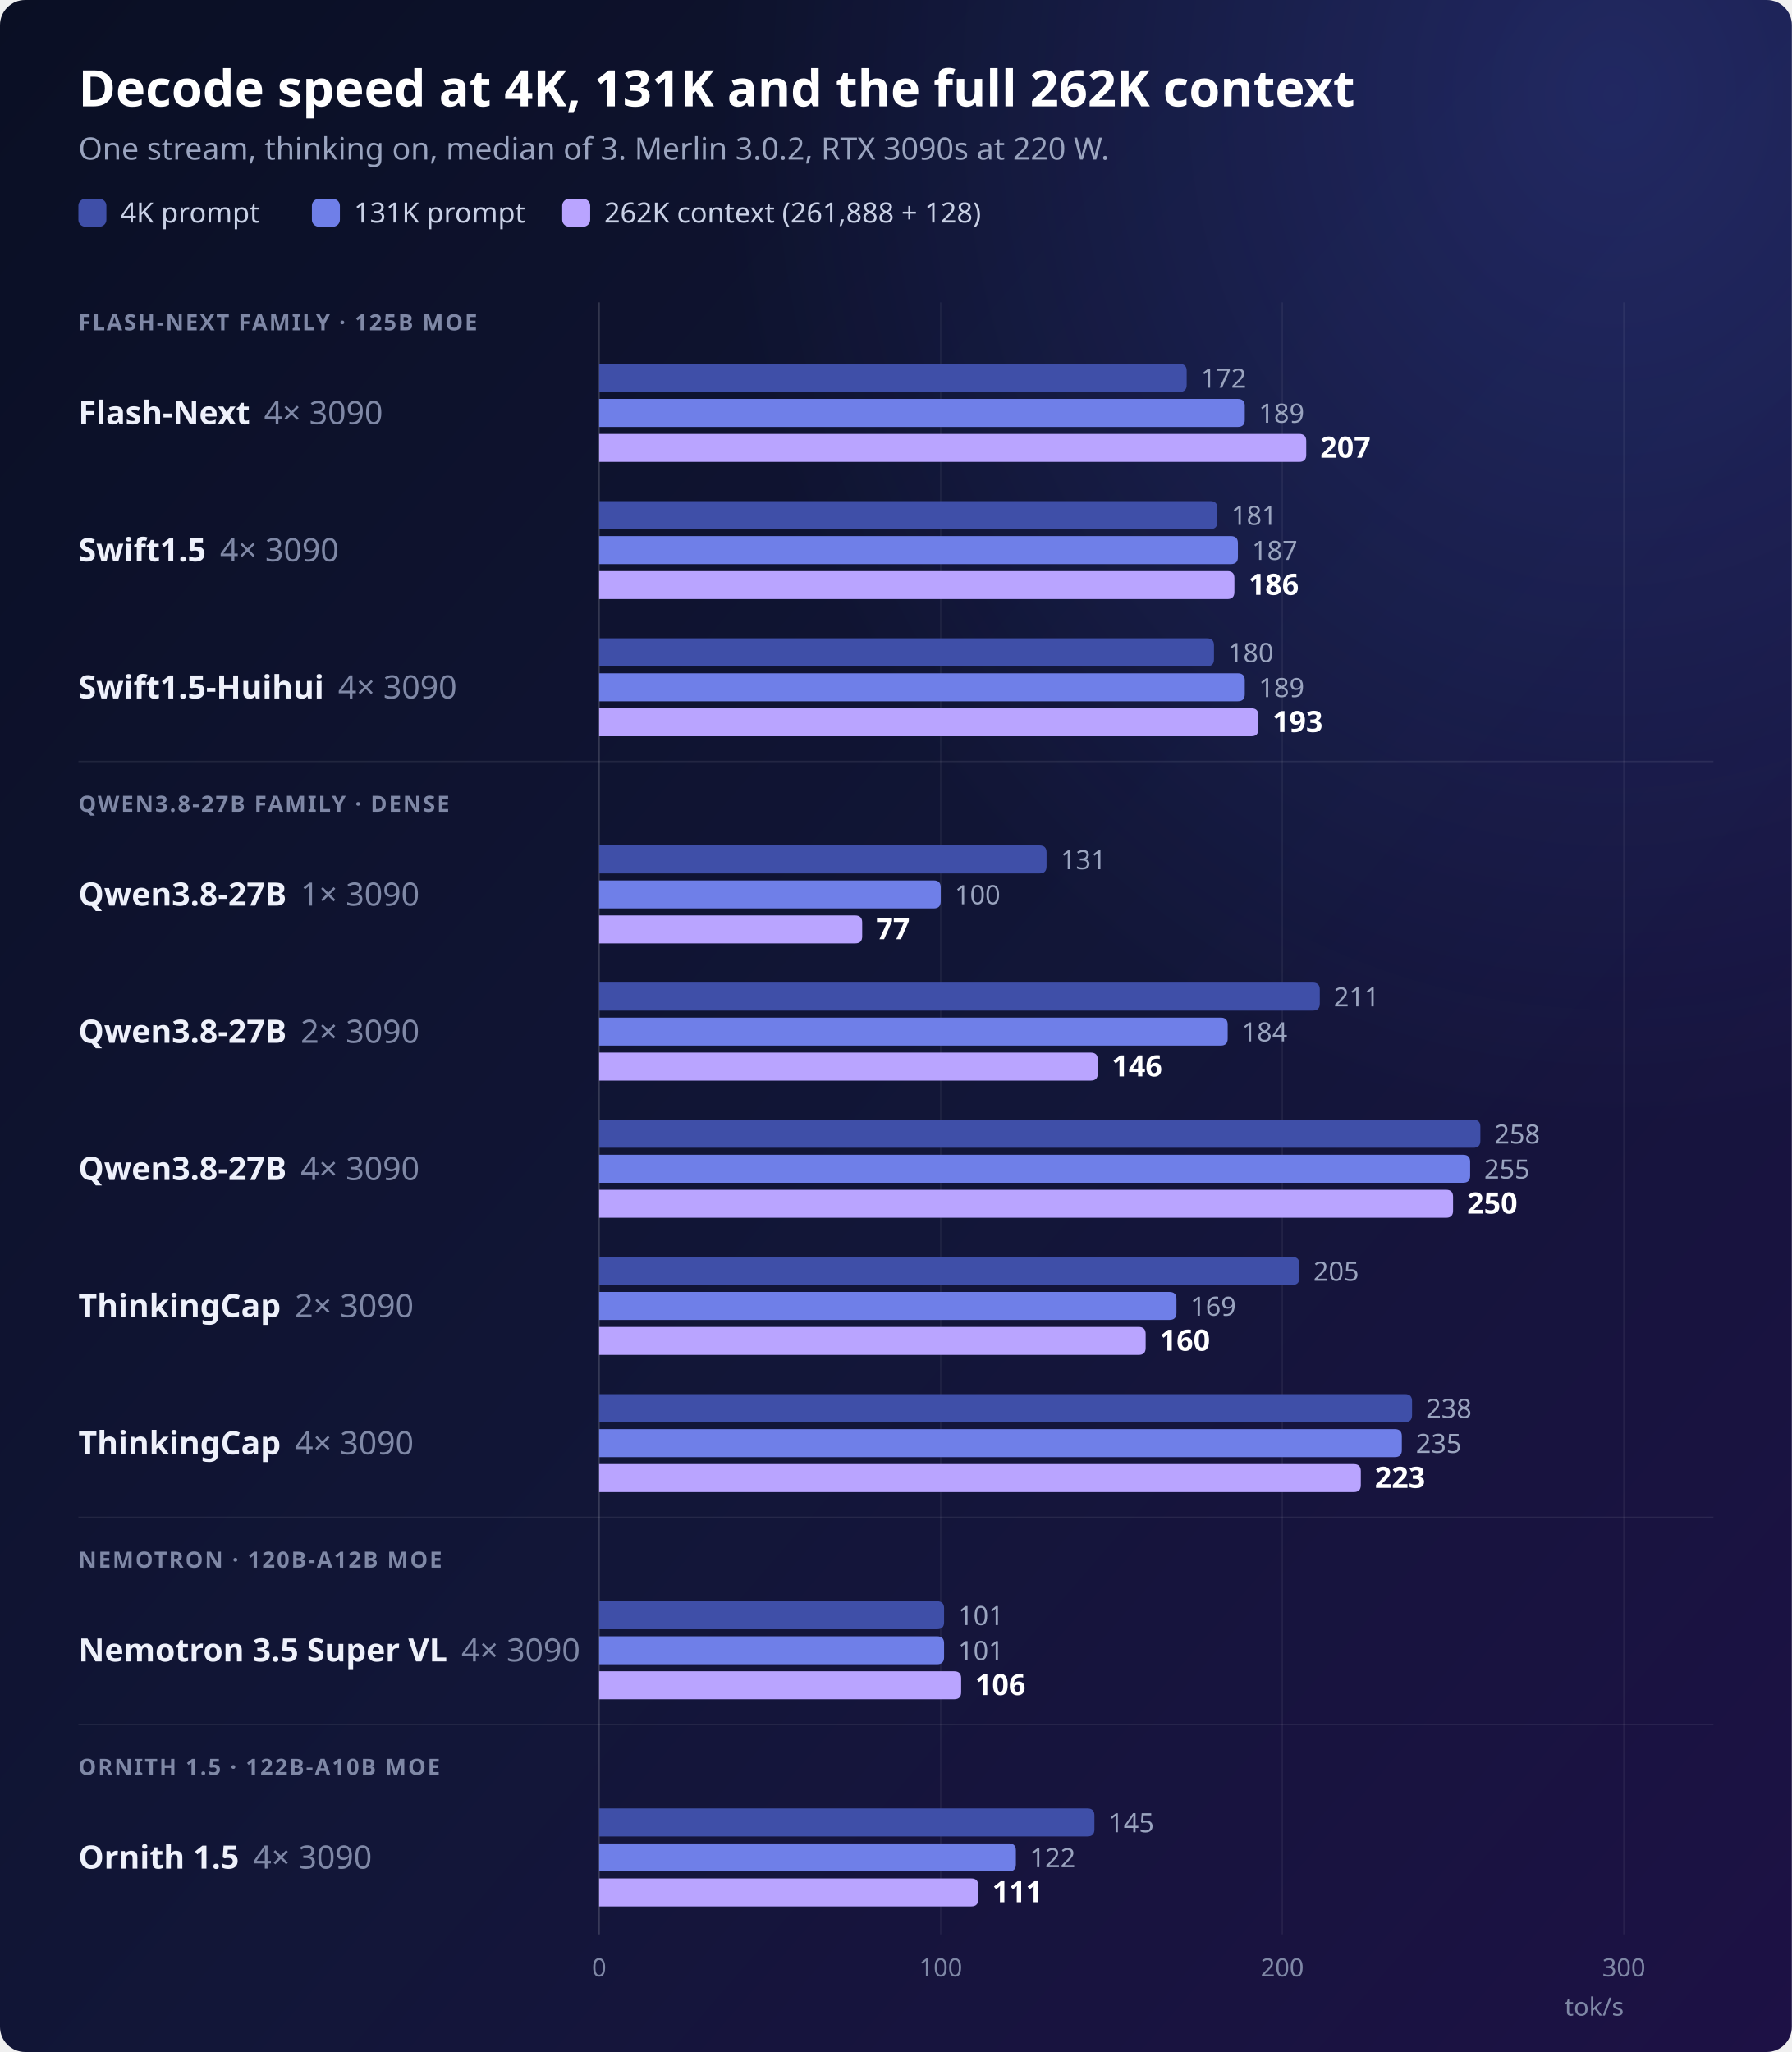
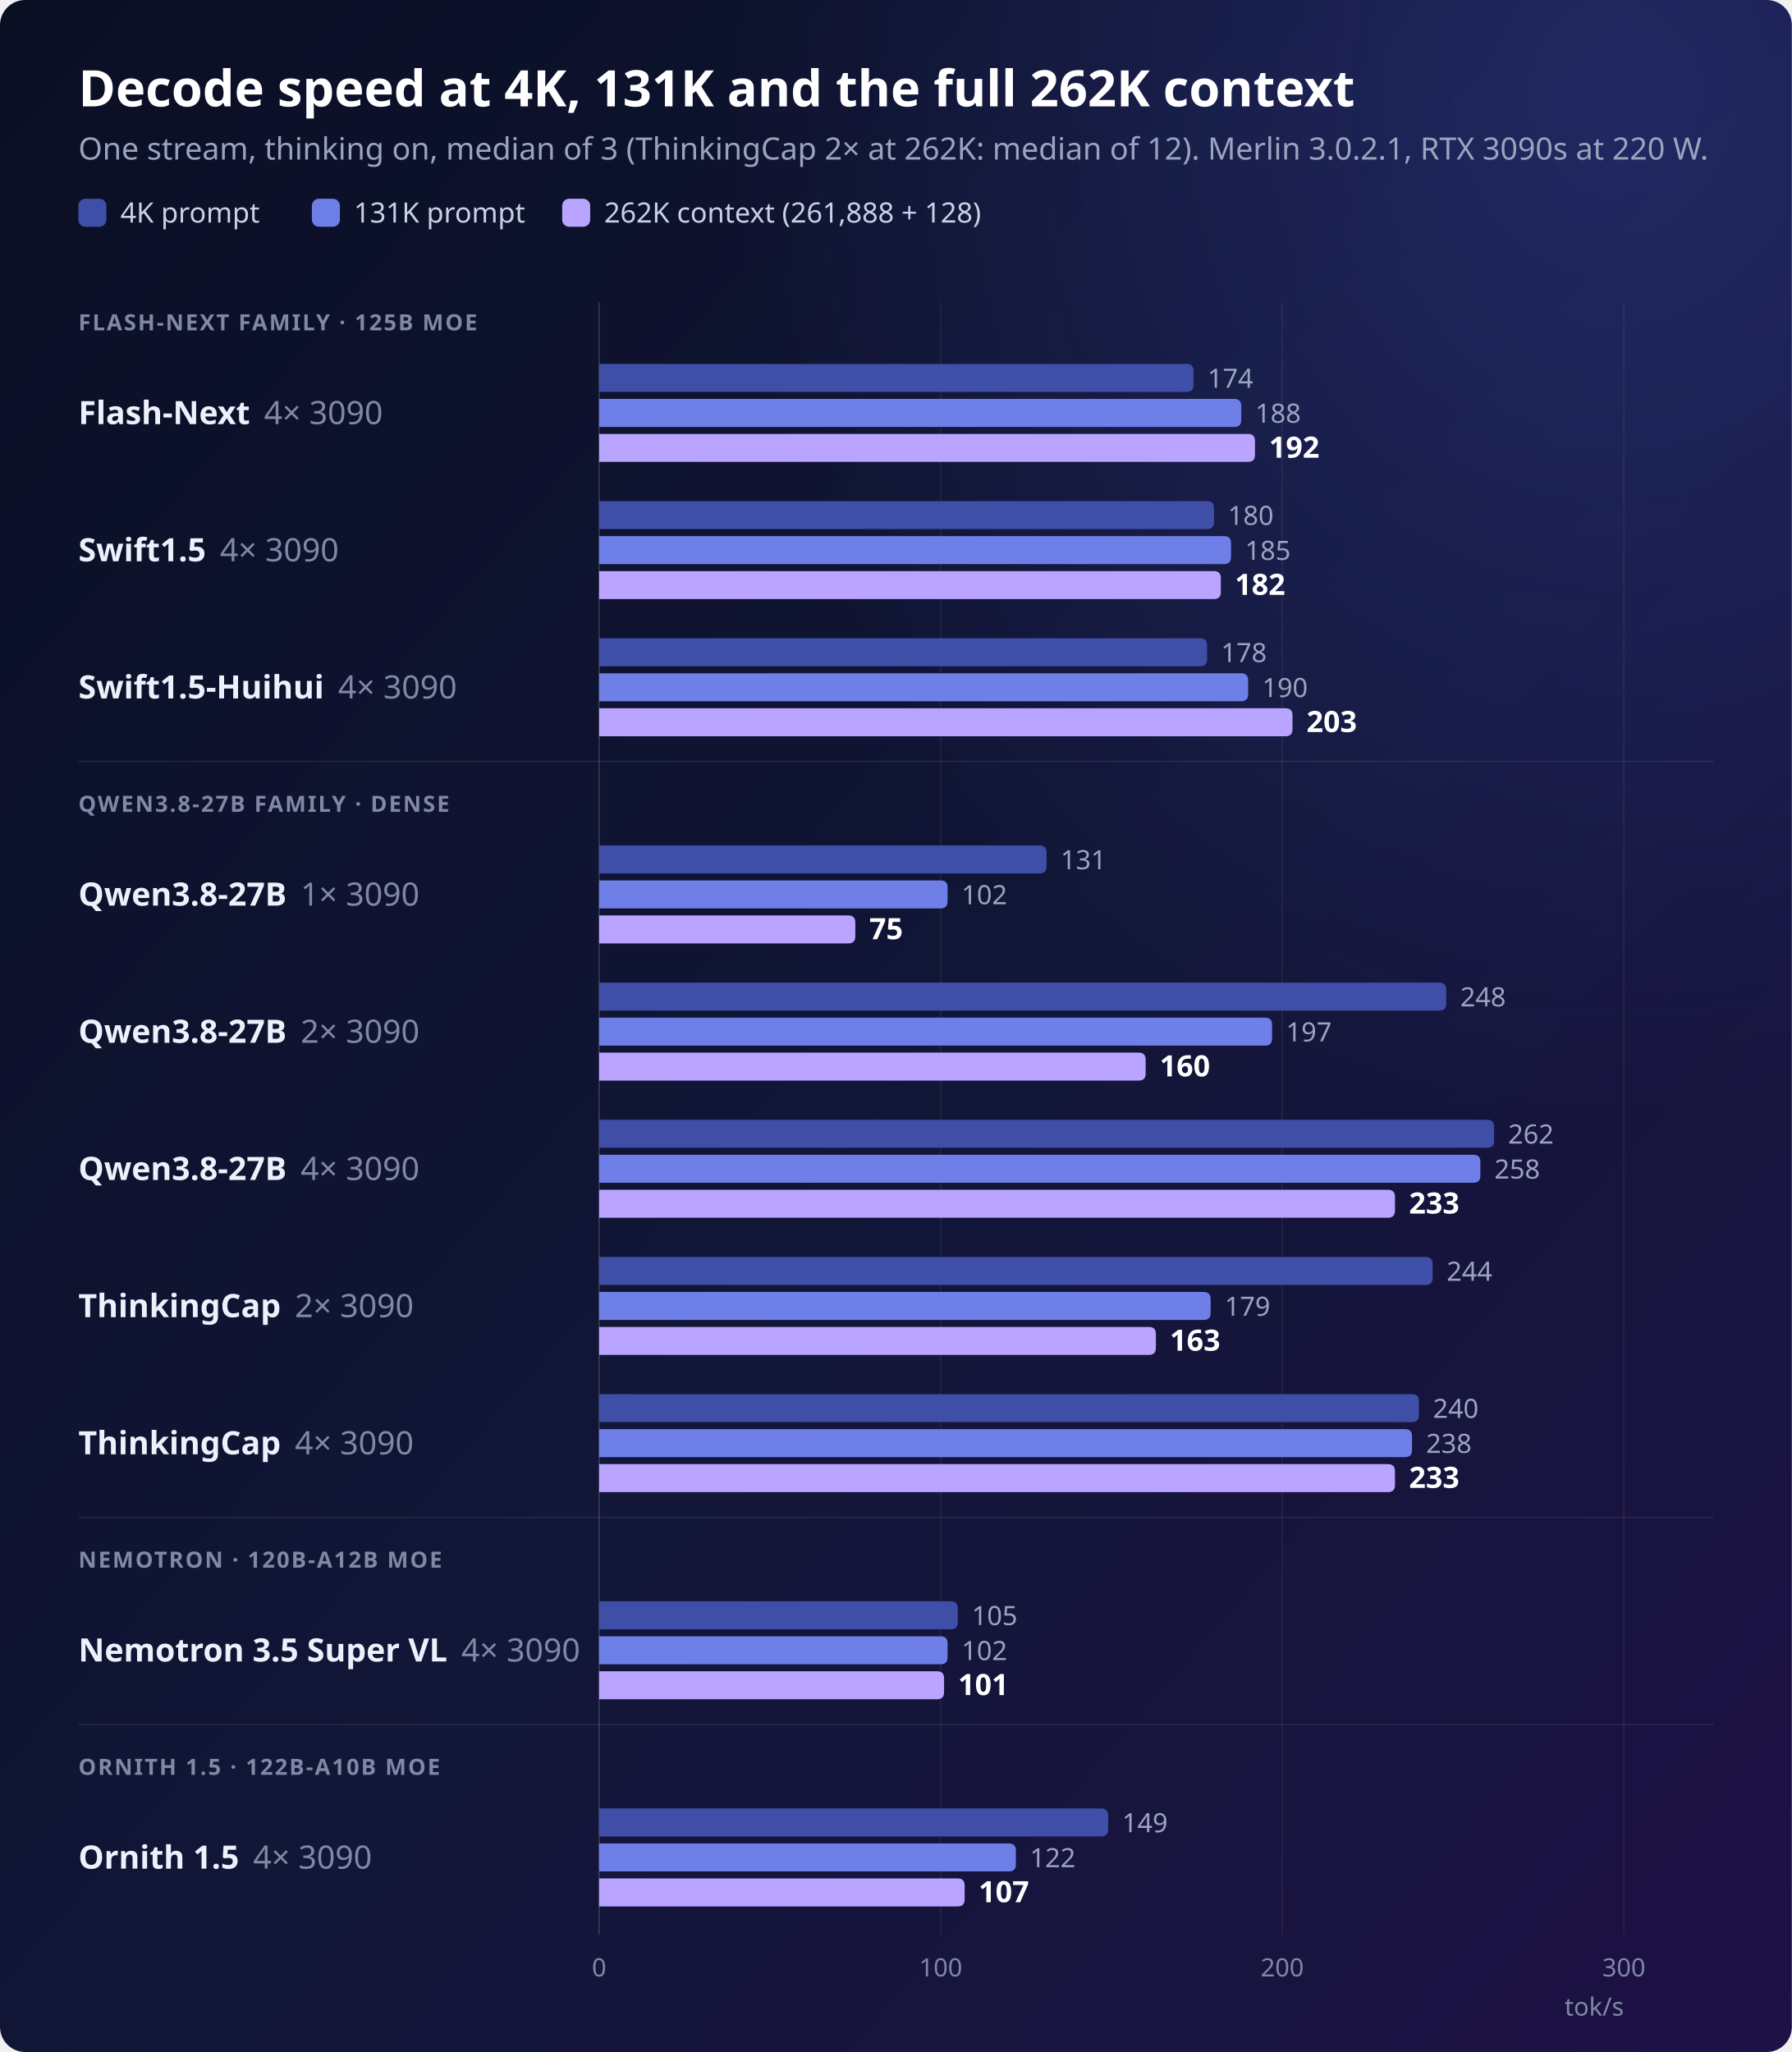
<svg xmlns="http://www.w3.org/2000/svg" width="1280" height="1466" viewBox="0 0 1280 1466" role="img" aria-labelledby="ttl dsc">
  <defs>
    <linearGradient id="bg" x1="0" y1="0" x2="1" y2="1">
      <stop offset="0" stop-color="#0a0f24" />
      <stop offset="0.55" stop-color="#121638" />
      <stop offset="1" stop-color="#1d1145" />
    </linearGradient>
    <radialGradient id="glow" cx="0.9" cy="0.05" r="0.5">
      <stop offset="0" stop-color="#5b6cff" stop-opacity="0.22" />
      <stop offset="1" stop-color="#5b6cff" stop-opacity="0" />
    </radialGradient>
    <clipPath id="card">
      <rect width="1280" height="1466" rx="18" />
    </clipPath>
  </defs>
  <style>text{font-family:-apple-system, BlinkMacSystemFont, 'Segoe UI', 'Noto Sans', Helvetica, Arial, sans-serif;font-variant-numeric:tabular-nums}</style>
  <g clip-path="url(#card)">
    <rect width="1280" height="1466" fill="url(#bg)" />
    <rect width="1280" height="1466" fill="url(#glow)" />
    <text x="56" y="76" font-size="36" font-weight="700" fill="#ffffff">Decode speed at 4K, 131K and the full 262K context</text>
-     <text x="56" y="114" font-size="22" fill="#9aa4bf">One stream, thinking on, median of 3. Merlin 3.0.2, RTX 3090s at 220 W.</text>
+     <text x="56" y="114" font-size="22" fill="#9aa4bf">One stream, thinking on, median of 3 (ThinkingCap 2× at 262K: median of 12). Merlin 3.0.2.1, RTX 3090s at 220 W.</text>
    <rect x="56" y="142" width="20" height="20" rx="5" fill="#3f4fa8" />
    <text x="86" y="159" font-size="20" fill="#c9d1e6">4K prompt</text>
    <rect x="222.8" y="142" width="20" height="20" rx="5" fill="#6f7fe8" />
    <text x="252.8" y="159" font-size="20" fill="#c9d1e6">131K prompt</text>
    <rect x="401.6" y="142" width="20" height="20" rx="5" fill="#b9a4ff" />
    <text x="431.6" y="159" font-size="20" fill="#c9d1e6">262K context (261,888 + 128)</text>
    <line x1="428.0" y1="216" x2="428.0" y2="1382" stroke="#ffffff" stroke-opacity="0.16" />
    <text x="428.0" y="1412" font-size="18" fill="#7f88a6" text-anchor="middle">0</text>
    <line x1="672.0" y1="216" x2="672.0" y2="1382" stroke="#ffffff" stroke-opacity="0.06" />
    <text x="672.0" y="1412" font-size="18" fill="#7f88a6" text-anchor="middle">100</text>
    <line x1="916.0" y1="216" x2="916.0" y2="1382" stroke="#ffffff" stroke-opacity="0.06" />
    <text x="916.0" y="1412" font-size="18" fill="#7f88a6" text-anchor="middle">200</text>
    <line x1="1160.0" y1="216" x2="1160.0" y2="1382" stroke="#ffffff" stroke-opacity="0.06" />
    <text x="1160.0" y="1412" font-size="18" fill="#7f88a6" text-anchor="middle">300</text>
    <text x="1160.0" y="1440" font-size="18" fill="#7f88a6" text-anchor="end">tok/s</text>
    <text x="56" y="236" font-size="16" font-weight="700" fill="#7f88a6" letter-spacing="1.2">FLASH-NEXT FAMILY  ·  125B MOE</text>
    <text x="56" y="303.0" font-size="23" font-weight="600" fill="#eef1fb">Flash-Next<tspan font-weight="400" fill="#7f88a6" dx="10">4× 3090</tspan>
    </text>
-     <path d="M428.0,260.0 H842.7 Q847.7,260.0 847.7,265.0 V275.0 Q847.7,280.0 842.7,280.0 H428.0 Z" fill="#3f4fa8" />
-     <text x="857.7" y="277.0" font-size="19" font-weight="500" fill="#9aa4bf">172</text>
-     <path d="M428.0,285.0 H884.2 Q889.2,285.0 889.2,290.0 V300.0 Q889.2,305.0 884.2,305.0 H428.0 Z" fill="#6f7fe8" />
-     <text x="899.2" y="302.0" font-size="19" font-weight="500" fill="#9aa4bf">189</text>
-     <path d="M428.0,310.0 H928.1 Q933.1,310.0 933.1,315.0 V325.0 Q933.1,330.0 928.1,330.0 H428.0 Z" fill="#b9a4ff" />
-     <text x="943.1" y="327.0" font-size="21" font-weight="700" fill="#ffffff">207</text>
+     <path d="M428.0,260.0 H847.6 Q852.6,260.0 852.6,265.0 V275.0 Q852.6,280.0 847.6,280.0 H428.0 Z" fill="#3f4fa8" />
+     <text x="862.6" y="277.0" font-size="19" font-weight="500" fill="#9aa4bf">174</text>
+     <path d="M428.0,285.0 H881.7 Q886.7,285.0 886.7,290.0 V300.0 Q886.7,305.0 881.7,305.0 H428.0 Z" fill="#6f7fe8" />
+     <text x="896.7" y="302.0" font-size="19" font-weight="500" fill="#9aa4bf">188</text>
+     <path d="M428.0,310.0 H891.5 Q896.5,310.0 896.5,315.0 V325.0 Q896.5,330.0 891.5,330.0 H428.0 Z" fill="#b9a4ff" />
+     <text x="906.5" y="327.0" font-size="21" font-weight="700" fill="#ffffff">192</text>
    <text x="56" y="401.0" font-size="23" font-weight="600" fill="#eef1fb">Swift1.5<tspan font-weight="400" fill="#7f88a6" dx="10">4× 3090</tspan>
    </text>
-     <path d="M428.0,358.0 H864.6 Q869.6,358.0 869.6,363.0 V373.0 Q869.6,378.0 864.6,378.0 H428.0 Z" fill="#3f4fa8" />
-     <text x="879.6" y="375.0" font-size="19" font-weight="500" fill="#9aa4bf">181</text>
-     <path d="M428.0,383.0 H879.3 Q884.3,383.0 884.3,388.0 V398.0 Q884.3,403.0 879.3,403.0 H428.0 Z" fill="#6f7fe8" />
-     <text x="894.3" y="400.0" font-size="19" font-weight="500" fill="#9aa4bf">187</text>
-     <path d="M428.0,408.0 H876.8 Q881.8,408.0 881.8,413.0 V423.0 Q881.8,428.0 876.8,428.0 H428.0 Z" fill="#b9a4ff" />
-     <text x="891.8" y="425.0" font-size="21" font-weight="700" fill="#ffffff">186</text>
+     <path d="M428.0,358.0 H862.2 Q867.2,358.0 867.2,363.0 V373.0 Q867.2,378.0 862.2,378.0 H428.0 Z" fill="#3f4fa8" />
+     <text x="877.2" y="375.0" font-size="19" font-weight="500" fill="#9aa4bf">180</text>
+     <path d="M428.0,383.0 H874.4 Q879.4,383.0 879.4,388.0 V398.0 Q879.4,403.0 874.4,403.0 H428.0 Z" fill="#6f7fe8" />
+     <text x="889.4" y="400.0" font-size="19" font-weight="500" fill="#9aa4bf">185</text>
+     <path d="M428.0,408.0 H867.1 Q872.1,408.0 872.1,413.0 V423.0 Q872.1,428.0 867.1,428.0 H428.0 Z" fill="#b9a4ff" />
+     <text x="882.1" y="425.0" font-size="21" font-weight="700" fill="#ffffff">182</text>
    <text x="56" y="499.0" font-size="23" font-weight="600" fill="#eef1fb">Swift1.5-Huihui<tspan font-weight="400" fill="#7f88a6" dx="10">4× 3090</tspan>
    </text>
-     <path d="M428.0,456.0 H862.2 Q867.2,456.0 867.2,461.0 V471.0 Q867.2,476.0 862.2,476.0 H428.0 Z" fill="#3f4fa8" />
-     <text x="877.2" y="473.0" font-size="19" font-weight="500" fill="#9aa4bf">180</text>
-     <path d="M428.0,481.0 H884.2 Q889.2,481.0 889.2,486.0 V496.0 Q889.2,501.0 884.2,501.0 H428.0 Z" fill="#6f7fe8" />
-     <text x="899.2" y="498.0" font-size="19" font-weight="500" fill="#9aa4bf">189</text>
-     <path d="M428.0,506.0 H893.9 Q898.9,506.0 898.9,511.0 V521.0 Q898.9,526.0 893.9,526.0 H428.0 Z" fill="#b9a4ff" />
-     <text x="908.9" y="523.0" font-size="21" font-weight="700" fill="#ffffff">193</text>
+     <path d="M428.0,456.0 H857.3 Q862.3,456.0 862.3,461.0 V471.0 Q862.3,476.0 857.3,476.0 H428.0 Z" fill="#3f4fa8" />
+     <text x="872.3" y="473.0" font-size="19" font-weight="500" fill="#9aa4bf">178</text>
+     <path d="M428.0,481.0 H886.6 Q891.6,481.0 891.6,486.0 V496.0 Q891.6,501.0 886.6,501.0 H428.0 Z" fill="#6f7fe8" />
+     <text x="901.6" y="498.0" font-size="19" font-weight="500" fill="#9aa4bf">190</text>
+     <path d="M428.0,506.0 H918.3 Q923.3,506.0 923.3,511.0 V521.0 Q923.3,526.0 918.3,526.0 H428.0 Z" fill="#b9a4ff" />
+     <text x="933.3" y="523.0" font-size="21" font-weight="700" fill="#ffffff">203</text>
    <line x1="56" y1="544" x2="1224" y2="544" stroke="#ffffff" stroke-opacity="0.08" />
    <text x="56" y="580" font-size="16" font-weight="700" fill="#7f88a6" letter-spacing="1.2">QWEN3.8-27B FAMILY  ·  DENSE</text>
    <text x="56" y="647.0" font-size="23" font-weight="600" fill="#eef1fb">Qwen3.8-27B<tspan font-weight="400" fill="#7f88a6" dx="10">1× 3090</tspan>
    </text>
    <path d="M428.0,604.0 H742.6 Q747.6,604.0 747.6,609.0 V619.0 Q747.6,624.0 742.6,624.0 H428.0 Z" fill="#3f4fa8" />
    <text x="757.6" y="621.0" font-size="19" font-weight="500" fill="#9aa4bf">131</text>
-     <path d="M428.0,629.0 H667.0 Q672.0,629.0 672.0,634.0 V644.0 Q672.0,649.0 667.0,649.0 H428.0 Z" fill="#6f7fe8" />
-     <text x="682.0" y="646.0" font-size="19" font-weight="500" fill="#9aa4bf">100</text>
-     <path d="M428.0,654.0 H610.9 Q615.9,654.0 615.9,659.0 V669.0 Q615.9,674.0 610.9,674.0 H428.0 Z" fill="#b9a4ff" />
-     <text x="625.9" y="671.0" font-size="21" font-weight="700" fill="#ffffff">77</text>
+     <path d="M428.0,629.0 H671.9 Q676.9,629.0 676.9,634.0 V644.0 Q676.9,649.0 671.9,649.0 H428.0 Z" fill="#6f7fe8" />
+     <text x="686.9" y="646.0" font-size="19" font-weight="500" fill="#9aa4bf">102</text>
+     <path d="M428.0,654.0 H606.0 Q611.0,654.0 611.0,659.0 V669.0 Q611.0,674.0 606.0,674.0 H428.0 Z" fill="#b9a4ff" />
+     <text x="621.0" y="671.0" font-size="21" font-weight="700" fill="#ffffff">75</text>
    <text x="56" y="745.0" font-size="23" font-weight="600" fill="#eef1fb">Qwen3.8-27B<tspan font-weight="400" fill="#7f88a6" dx="10">2× 3090</tspan>
    </text>
-     <path d="M428.0,702.0 H937.8 Q942.8,702.0 942.8,707.0 V717.0 Q942.8,722.0 937.8,722.0 H428.0 Z" fill="#3f4fa8" />
-     <text x="952.8" y="719.0" font-size="19" font-weight="500" fill="#9aa4bf">211</text>
-     <path d="M428.0,727.0 H872.0 Q877.0,727.0 877.0,732.0 V742.0 Q877.0,747.0 872.0,747.0 H428.0 Z" fill="#6f7fe8" />
-     <text x="887.0" y="744.0" font-size="19" font-weight="500" fill="#9aa4bf">184</text>
-     <path d="M428.0,752.0 H779.2 Q784.2,752.0 784.2,757.0 V767.0 Q784.2,772.0 779.2,772.0 H428.0 Z" fill="#b9a4ff" />
-     <text x="794.2" y="769.0" font-size="21" font-weight="700" fill="#ffffff">146</text>
+     <path d="M428.0,702.0 H1028.1 Q1033.1,702.0 1033.1,707.0 V717.0 Q1033.1,722.0 1028.1,722.0 H428.0 Z" fill="#3f4fa8" />
+     <text x="1043.1" y="719.0" font-size="19" font-weight="500" fill="#9aa4bf">248</text>
+     <path d="M428.0,727.0 H903.7 Q908.7,727.0 908.7,732.0 V742.0 Q908.7,747.0 903.7,747.0 H428.0 Z" fill="#6f7fe8" />
+     <text x="918.7" y="744.0" font-size="19" font-weight="500" fill="#9aa4bf">197</text>
+     <path d="M428.0,752.0 H813.4 Q818.4,752.0 818.4,757.0 V767.0 Q818.4,772.0 813.4,772.0 H428.0 Z" fill="#b9a4ff" />
+     <text x="828.4" y="769.0" font-size="21" font-weight="700" fill="#ffffff">160</text>
    <text x="56" y="843.0" font-size="23" font-weight="600" fill="#eef1fb">Qwen3.8-27B<tspan font-weight="400" fill="#7f88a6" dx="10">4× 3090</tspan>
    </text>
-     <path d="M428.0,800.0 H1052.5 Q1057.5,800.0 1057.5,805.0 V815.0 Q1057.5,820.0 1052.5,820.0 H428.0 Z" fill="#3f4fa8" />
-     <text x="1067.5" y="817.0" font-size="19" font-weight="500" fill="#9aa4bf">258</text>
-     <path d="M428.0,825.0 H1045.2 Q1050.2,825.0 1050.2,830.0 V840.0 Q1050.2,845.0 1045.2,845.0 H428.0 Z" fill="#6f7fe8" />
-     <text x="1060.2" y="842.0" font-size="19" font-weight="500" fill="#9aa4bf">255</text>
-     <path d="M428.0,850.0 H1033.0 Q1038.0,850.0 1038.0,855.0 V865.0 Q1038.0,870.0 1033.0,870.0 H428.0 Z" fill="#b9a4ff" />
-     <text x="1048.0" y="867.0" font-size="21" font-weight="700" fill="#ffffff">250</text>
+     <path d="M428.0,800.0 H1062.3 Q1067.3,800.0 1067.3,805.0 V815.0 Q1067.3,820.0 1062.3,820.0 H428.0 Z" fill="#3f4fa8" />
+     <text x="1077.3" y="817.0" font-size="19" font-weight="500" fill="#9aa4bf">262</text>
+     <path d="M428.0,825.0 H1052.5 Q1057.5,825.0 1057.5,830.0 V840.0 Q1057.5,845.0 1052.5,845.0 H428.0 Z" fill="#6f7fe8" />
+     <text x="1067.5" y="842.0" font-size="19" font-weight="500" fill="#9aa4bf">258</text>
+     <path d="M428.0,850.0 H991.5 Q996.5,850.0 996.5,855.0 V865.0 Q996.5,870.0 991.5,870.0 H428.0 Z" fill="#b9a4ff" />
+     <text x="1006.5" y="867.0" font-size="21" font-weight="700" fill="#ffffff">233</text>
    <text x="56" y="941.0" font-size="23" font-weight="600" fill="#eef1fb">ThinkingCap<tspan font-weight="400" fill="#7f88a6" dx="10">2× 3090</tspan>
    </text>
-     <path d="M428.0,898.0 H923.2 Q928.2,898.0 928.2,903.0 V913.0 Q928.2,918.0 923.2,918.0 H428.0 Z" fill="#3f4fa8" />
-     <text x="938.2" y="915.0" font-size="19" font-weight="500" fill="#9aa4bf">205</text>
-     <path d="M428.0,923.0 H835.4 Q840.4,923.0 840.4,928.0 V938.0 Q840.4,943.0 835.4,943.0 H428.0 Z" fill="#6f7fe8" />
-     <text x="850.4" y="940.0" font-size="19" font-weight="500" fill="#9aa4bf">169</text>
-     <path d="M428.0,948.0 H813.4 Q818.4,948.0 818.4,953.0 V963.0 Q818.4,968.0 813.4,968.0 H428.0 Z" fill="#b9a4ff" />
-     <text x="828.4" y="965.0" font-size="21" font-weight="700" fill="#ffffff">160</text>
+     <path d="M428.0,898.0 H1018.4 Q1023.4,898.0 1023.4,903.0 V913.0 Q1023.4,918.0 1018.4,918.0 H428.0 Z" fill="#3f4fa8" />
+     <text x="1033.4" y="915.0" font-size="19" font-weight="500" fill="#9aa4bf">244</text>
+     <path d="M428.0,923.0 H859.8 Q864.8,923.0 864.8,928.0 V938.0 Q864.8,943.0 859.8,943.0 H428.0 Z" fill="#6f7fe8" />
+     <text x="874.8" y="940.0" font-size="19" font-weight="500" fill="#9aa4bf">179</text>
+     <path d="M428.0,948.0 H820.7 Q825.7,948.0 825.7,953.0 V963.0 Q825.7,968.0 820.7,968.0 H428.0 Z" fill="#b9a4ff" />
+     <text x="835.7" y="965.0" font-size="21" font-weight="700" fill="#ffffff">163</text>
    <text x="56" y="1039.0" font-size="23" font-weight="600" fill="#eef1fb">ThinkingCap<tspan font-weight="400" fill="#7f88a6" dx="10">4× 3090</tspan>
    </text>
-     <path d="M428.0,996.0 H1003.7 Q1008.7,996.0 1008.7,1001.0 V1011.0 Q1008.7,1016.0 1003.7,1016.0 H428.0 Z" fill="#3f4fa8" />
-     <text x="1018.7" y="1013.0" font-size="19" font-weight="500" fill="#9aa4bf">238</text>
-     <path d="M428.0,1021.0 H996.4 Q1001.4,1021.0 1001.4,1026.0 V1036.0 Q1001.4,1041.0 996.4,1041.0 H428.0 Z" fill="#6f7fe8" />
-     <text x="1011.4" y="1038.0" font-size="19" font-weight="500" fill="#9aa4bf">235</text>
-     <path d="M428.0,1046.0 H967.1 Q972.1,1046.0 972.1,1051.0 V1061.0 Q972.1,1066.0 967.1,1066.0 H428.0 Z" fill="#b9a4ff" />
-     <text x="982.1" y="1063.0" font-size="21" font-weight="700" fill="#ffffff">223</text>
+     <path d="M428.0,996.0 H1008.6 Q1013.6,996.0 1013.6,1001.0 V1011.0 Q1013.6,1016.0 1008.6,1016.0 H428.0 Z" fill="#3f4fa8" />
+     <text x="1023.6" y="1013.0" font-size="19" font-weight="500" fill="#9aa4bf">240</text>
+     <path d="M428.0,1021.0 H1003.7 Q1008.7,1021.0 1008.7,1026.0 V1036.0 Q1008.7,1041.0 1003.7,1041.0 H428.0 Z" fill="#6f7fe8" />
+     <text x="1018.7" y="1038.0" font-size="19" font-weight="500" fill="#9aa4bf">238</text>
+     <path d="M428.0,1046.0 H991.5 Q996.5,1046.0 996.5,1051.0 V1061.0 Q996.5,1066.0 991.5,1066.0 H428.0 Z" fill="#b9a4ff" />
+     <text x="1006.5" y="1063.0" font-size="21" font-weight="700" fill="#ffffff">233</text>
    <line x1="56" y1="1084" x2="1224" y2="1084" stroke="#ffffff" stroke-opacity="0.08" />
    <text x="56" y="1120" font-size="16" font-weight="700" fill="#7f88a6" letter-spacing="1.2">NEMOTRON  ·  120B-A12B MOE</text>
    <text x="56" y="1187.0" font-size="23" font-weight="600" fill="#eef1fb">Nemotron 3.5 Super VL<tspan font-weight="400" fill="#7f88a6" dx="10">4× 3090</tspan>
    </text>
-     <path d="M428.0,1144.0 H669.4 Q674.4,1144.0 674.4,1149.0 V1159.0 Q674.4,1164.0 669.4,1164.0 H428.0 Z" fill="#3f4fa8" />
-     <text x="684.4" y="1161.0" font-size="19" font-weight="500" fill="#9aa4bf">101</text>
-     <path d="M428.0,1169.0 H669.4 Q674.4,1169.0 674.4,1174.0 V1184.0 Q674.4,1189.0 669.4,1189.0 H428.0 Z" fill="#6f7fe8" />
-     <text x="684.4" y="1186.0" font-size="19" font-weight="500" fill="#9aa4bf">101</text>
-     <path d="M428.0,1194.0 H681.6 Q686.6,1194.0 686.6,1199.0 V1209.0 Q686.6,1214.0 681.6,1214.0 H428.0 Z" fill="#b9a4ff" />
-     <text x="696.6" y="1211.0" font-size="21" font-weight="700" fill="#ffffff">106</text>
+     <path d="M428.0,1144.0 H679.2 Q684.2,1144.0 684.2,1149.0 V1159.0 Q684.2,1164.0 679.2,1164.0 H428.0 Z" fill="#3f4fa8" />
+     <text x="694.2" y="1161.0" font-size="19" font-weight="500" fill="#9aa4bf">105</text>
+     <path d="M428.0,1169.0 H671.9 Q676.9,1169.0 676.9,1174.0 V1184.0 Q676.9,1189.0 671.9,1189.0 H428.0 Z" fill="#6f7fe8" />
+     <text x="686.9" y="1186.0" font-size="19" font-weight="500" fill="#9aa4bf">102</text>
+     <path d="M428.0,1194.0 H669.4 Q674.4,1194.0 674.4,1199.0 V1209.0 Q674.4,1214.0 669.4,1214.0 H428.0 Z" fill="#b9a4ff" />
+     <text x="684.4" y="1211.0" font-size="21" font-weight="700" fill="#ffffff">101</text>
    <line x1="56" y1="1232" x2="1224" y2="1232" stroke="#ffffff" stroke-opacity="0.08" />
    <text x="56" y="1268" font-size="16" font-weight="700" fill="#7f88a6" letter-spacing="1.2">ORNITH 1.5  ·  122B-A10B MOE</text>
    <text x="56" y="1335.0" font-size="23" font-weight="600" fill="#eef1fb">Ornith 1.5<tspan font-weight="400" fill="#7f88a6" dx="10">4× 3090</tspan>
    </text>
-     <path d="M428.0,1292.0 H776.8 Q781.8,1292.0 781.8,1297.0 V1307.0 Q781.8,1312.0 776.8,1312.0 H428.0 Z" fill="#3f4fa8" />
-     <text x="791.8" y="1309.0" font-size="19" font-weight="500" fill="#9aa4bf">145</text>
+     <path d="M428.0,1292.0 H786.6 Q791.6,1292.0 791.6,1297.0 V1307.0 Q791.6,1312.0 786.6,1312.0 H428.0 Z" fill="#3f4fa8" />
+     <text x="801.6" y="1309.0" font-size="19" font-weight="500" fill="#9aa4bf">149</text>
    <path d="M428.0,1317.0 H720.7 Q725.7,1317.0 725.7,1322.0 V1332.0 Q725.7,1337.0 720.7,1337.0 H428.0 Z" fill="#6f7fe8" />
    <text x="735.7" y="1334.0" font-size="19" font-weight="500" fill="#9aa4bf">122</text>
-     <path d="M428.0,1342.0 H693.8 Q698.8,1342.0 698.8,1347.0 V1357.0 Q698.8,1362.0 693.8,1362.0 H428.0 Z" fill="#b9a4ff" />
-     <text x="708.8" y="1359.0" font-size="21" font-weight="700" fill="#ffffff">111</text>
+     <path d="M428.0,1342.0 H684.1 Q689.1,1342.0 689.1,1347.0 V1357.0 Q689.1,1362.0 684.1,1362.0 H428.0 Z" fill="#b9a4ff" />
+     <text x="699.1" y="1359.0" font-size="21" font-weight="700" fill="#ffffff">107</text>
  </g>
</svg>
